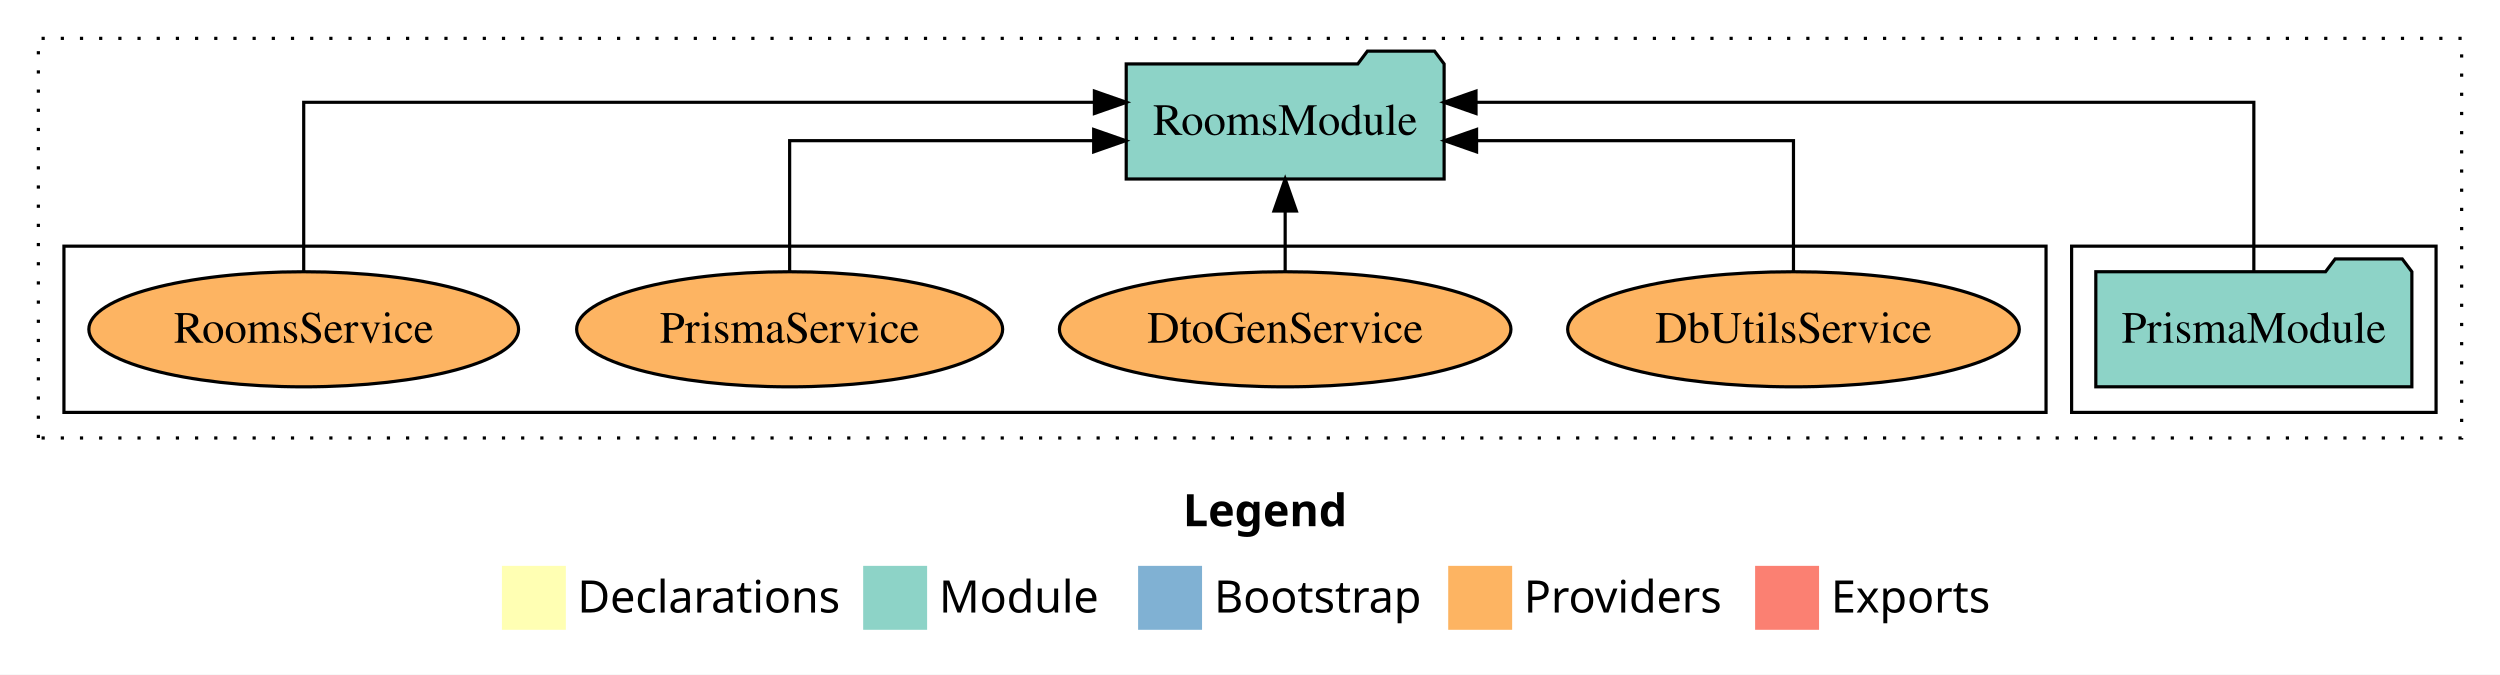
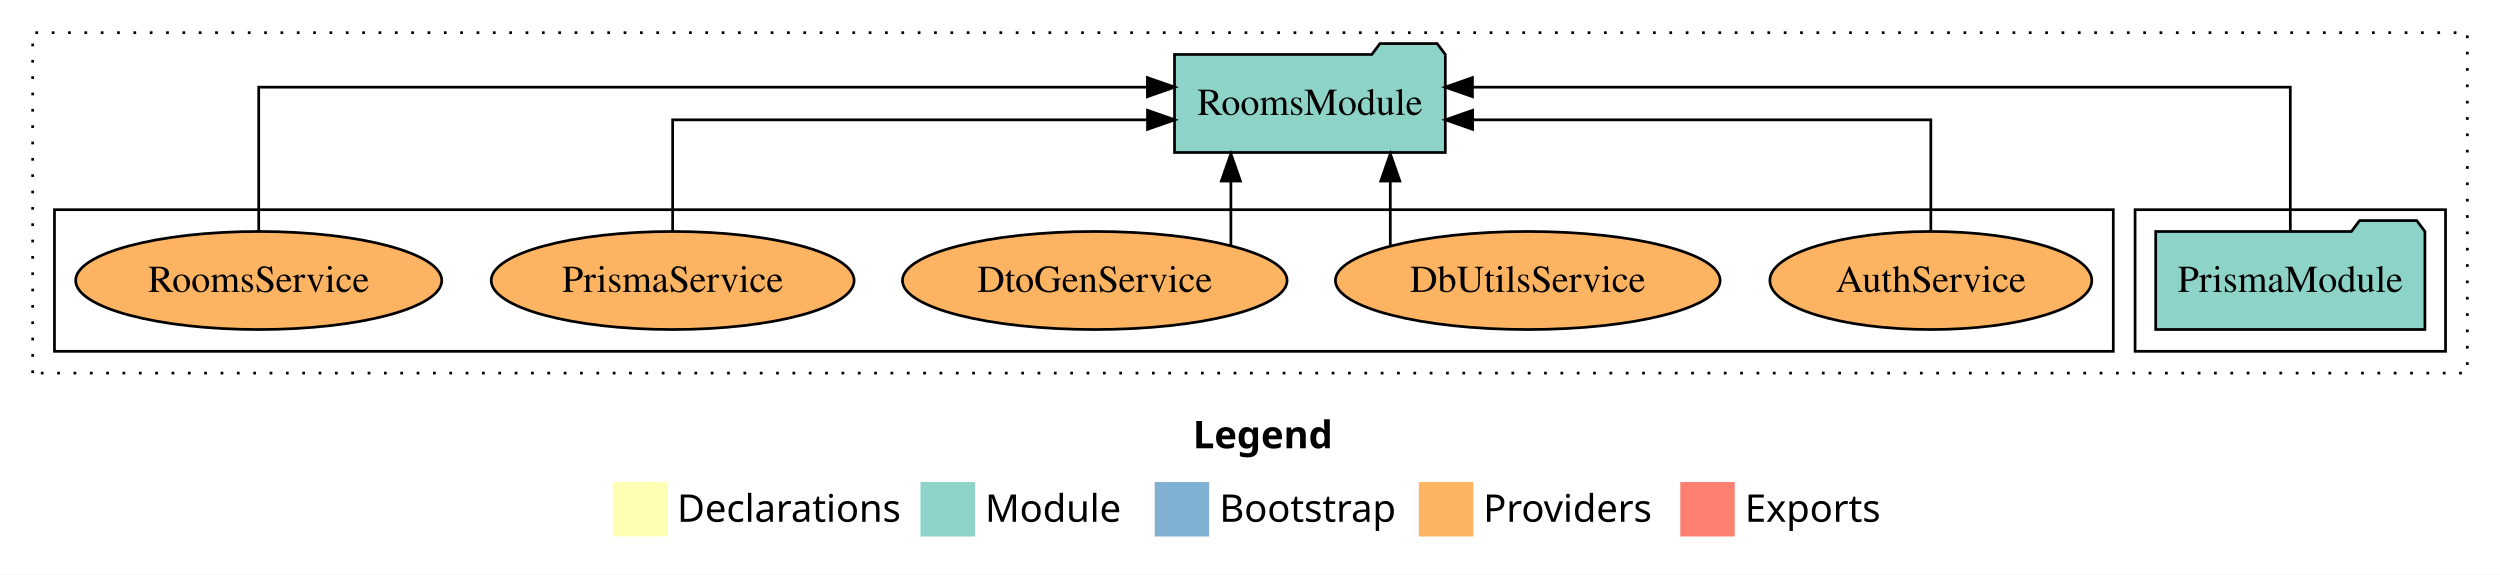
- <svg xmlns="http://www.w3.org/2000/svg" width="782pt" height="211pt" viewBox="0.00 0.00 782.00 211.00">
+ <svg xmlns="http://www.w3.org/2000/svg" width="918pt" height="211pt" viewBox="0.00 0.00 918.00 211.00">
  <g id="graph0" class="graph" transform="scale(1 1) rotate(0) translate(4 207)">
-     <polygon fill="white" stroke="transparent" points="-4,4 -4,-207 778,-207 778,4 -4,4" />
-     <text text-anchor="start" x="366.01" y="-42.4" font-family="Times-12" font-weight="bold" font-size="14.00">Legend</text>
-     <polygon fill="#ffffb3" stroke="transparent" points="153,-10 153,-30 173,-30 173,-10 153,-10" />
-     <text text-anchor="start" x="176.63" y="-15.4" font-family="Times-12" font-size="14.00">  Declarations</text>
-     <polygon fill="#8dd3c7" stroke="transparent" points="266,-10 266,-30 286,-30 286,-10 266,-10" />
-     <text text-anchor="start" x="289.73" y="-15.4" font-family="Times-12" font-size="14.00">  Module</text>
-     <polygon fill="#80b1d3" stroke="transparent" points="352,-10 352,-30 372,-30 372,-10 352,-10" />
-     <text text-anchor="start" x="375.78" y="-15.4" font-family="Times-12" font-size="14.00">  Bootstrap</text>
-     <polygon fill="#fdb462" stroke="transparent" points="449,-10 449,-30 469,-30 469,-10 449,-10" />
-     <text text-anchor="start" x="472.67" y="-15.4" font-family="Times-12" font-size="14.00">  Providers</text>
-     <polygon fill="#fb8072" stroke="transparent" points="545,-10 545,-30 565,-30 565,-10 545,-10" />
-     <text text-anchor="start" x="568.73" y="-15.4" font-family="Times-12" font-size="14.00">  Exports</text>
+     <polygon fill="white" stroke="transparent" points="-4,4 -4,-207 914,-207 914,4 -4,4" />
+     <text text-anchor="start" x="434.01" y="-42.4" font-family="Times-12" font-weight="bold" font-size="14.00">Legend</text>
+     <polygon fill="#ffffb3" stroke="transparent" points="221,-10 221,-30 241,-30 241,-10 221,-10" />
+     <text text-anchor="start" x="244.63" y="-15.4" font-family="Times-12" font-size="14.00">  Declarations</text>
+     <polygon fill="#8dd3c7" stroke="transparent" points="334,-10 334,-30 354,-30 354,-10 334,-10" />
+     <text text-anchor="start" x="357.73" y="-15.4" font-family="Times-12" font-size="14.00">  Module</text>
+     <polygon fill="#80b1d3" stroke="transparent" points="420,-10 420,-30 440,-30 440,-10 420,-10" />
+     <text text-anchor="start" x="443.78" y="-15.4" font-family="Times-12" font-size="14.00">  Bootstrap</text>
+     <polygon fill="#fdb462" stroke="transparent" points="517,-10 517,-30 537,-30 537,-10 517,-10" />
+     <text text-anchor="start" x="540.67" y="-15.4" font-family="Times-12" font-size="14.00">  Providers</text>
+     <polygon fill="#fb8072" stroke="transparent" points="613,-10 613,-30 633,-30 633,-10 613,-10" />
+     <text text-anchor="start" x="636.73" y="-15.4" font-family="Times-12" font-size="14.00">  Exports</text>
    <g id="clust1" class="cluster">
-       <polygon fill="none" stroke="black" stroke-dasharray="1,5" points="8,-70 8,-195 766,-195 766,-70 8,-70" />
+       <polygon fill="none" stroke="black" stroke-dasharray="1,5" points="8,-70 8,-195 902,-195 902,-70 8,-70" />
    </g>
    <g id="clust3" class="cluster">
-       <polygon fill="none" stroke="black" points="644,-78 644,-130 758,-130 758,-78 644,-78" />
+       <polygon fill="none" stroke="black" points="780,-78 780,-130 894,-130 894,-78 780,-78" />
    </g>
    <g id="clust6" class="cluster">
-       <polygon fill="none" stroke="black" points="16,-78 16,-130 636,-130 636,-78 16,-78" />
+       <polygon fill="none" stroke="black" points="16,-78 16,-130 772,-130 772,-78 16,-78" />
    </g>
    <g id="node1" class="node">
-       <polygon fill="#8dd3c7" stroke="black" points="750.43,-122 747.43,-126 726.43,-126 723.43,-122 651.57,-122 651.57,-86 750.43,-86 750.43,-122" />
-       <text text-anchor="middle" x="701" y="-99.8" font-family="Times,serif" font-size="14.00">PrismaModule</text>
+       <polygon fill="#8dd3c7" stroke="black" points="886.43,-122 883.43,-126 862.43,-126 859.43,-122 787.57,-122 787.57,-86 886.43,-86 886.43,-122" />
+       <text text-anchor="middle" x="837" y="-99.8" font-family="Times,serif" font-size="14.00">PrismaModule</text>
    </g>
    <g id="node2" class="node">
-       <polygon fill="#8dd3c7" stroke="black" points="447.72,-187 444.72,-191 423.72,-191 420.72,-187 348.28,-187 348.28,-151 447.72,-151 447.72,-187" />
-       <text text-anchor="middle" x="398" y="-164.8" font-family="Times,serif" font-size="14.00">RoomsModule</text>
+       <polygon fill="#8dd3c7" stroke="black" points="526.72,-187 523.72,-191 502.72,-191 499.72,-187 427.28,-187 427.28,-151 526.72,-151 526.72,-187" />
+       <text text-anchor="middle" x="477" y="-164.8" font-family="Times,serif" font-size="14.00">RoomsModule</text>
    </g>
    <g id="edge1" class="edge">
-       <path fill="none" stroke="black" d="M701,-122.28C701,-143.32 701,-175 701,-175 701,-175 457.69,-175 457.69,-175" />
-       <polygon fill="black" stroke="black" points="457.7,-171.5 447.69,-175 457.69,-178.5 457.7,-171.5" />
+       <path fill="none" stroke="black" d="M837,-122.28C837,-143.32 837,-175 837,-175 837,-175 536.68,-175 536.68,-175" />
+       <polygon fill="black" stroke="black" points="536.68,-171.5 526.68,-175 536.68,-178.5 536.68,-171.5" />
    </g>
    <g id="node3" class="node">
+       <ellipse fill="#fdb462" stroke="black" cx="705" cy="-104" rx="59.11" ry="18" />
+       <text text-anchor="middle" x="705" y="-99.8" font-family="Times,serif" font-size="14.00">AuthService</text>
+     </g>
+     <g id="edge2" class="edge">
+       <path fill="none" stroke="black" d="M705,-122.02C705,-139.37 705,-163 705,-163 705,-163 536.75,-163 536.75,-163" />
+       <polygon fill="black" stroke="black" points="536.75,-159.5 526.75,-163 536.75,-166.5 536.75,-159.5" />
+     </g>
+     <g id="node4" class="node">
      <ellipse fill="#fdb462" stroke="black" cx="557" cy="-104" rx="70.64" ry="18" />
      <text text-anchor="middle" x="557" y="-99.8" font-family="Times,serif" font-size="14.00">DbUtilsService</text>
    </g>
-     <g id="edge2" class="edge">
-       <path fill="none" stroke="black" d="M557,-122.02C557,-139.37 557,-163 557,-163 557,-163 457.87,-163 457.87,-163" />
-       <polygon fill="black" stroke="black" points="457.87,-159.5 447.87,-163 457.87,-166.5 457.87,-159.5" />
+     <g id="edge3" class="edge">
+       <path fill="none" stroke="black" d="M506.52,-116.84C506.52,-116.84 506.52,-140.52 506.52,-140.52" />
+       <polygon fill="black" stroke="black" points="503.02,-140.52 506.52,-150.52 510.02,-140.52 503.02,-140.52" />
    </g>
-     <g id="node4" class="node">
+     <g id="node5" class="node">
      <ellipse fill="#fdb462" stroke="black" cx="398" cy="-104" rx="70.62" ry="18" />
      <text text-anchor="middle" x="398" y="-99.8" font-family="Times,serif" font-size="14.00">DtoGenService</text>
    </g>
-     <g id="edge3" class="edge">
-       <path fill="none" stroke="black" d="M398,-122.11C398,-122.11 398,-140.99 398,-140.99" />
-       <polygon fill="black" stroke="black" points="394.5,-140.99 398,-150.99 401.5,-140.99 394.5,-140.99" />
+     <g id="edge4" class="edge">
+       <path fill="none" stroke="black" d="M447.98,-116.84C447.98,-116.84 447.98,-140.52 447.98,-140.52" />
+       <polygon fill="black" stroke="black" points="444.48,-140.52 447.98,-150.52 451.48,-140.52 444.48,-140.52" />
    </g>
-     <g id="node5" class="node">
+     <g id="node6" class="node">
      <ellipse fill="#fdb462" stroke="black" cx="243" cy="-104" rx="66.63" ry="18" />
      <text text-anchor="middle" x="243" y="-99.8" font-family="Times,serif" font-size="14.00">PrismaService</text>
    </g>
-     <g id="edge4" class="edge">
-       <path fill="none" stroke="black" d="M243,-122.02C243,-139.37 243,-163 243,-163 243,-163 338.1,-163 338.1,-163" />
-       <polygon fill="black" stroke="black" points="338.1,-166.5 348.1,-163 338.1,-159.5 338.1,-166.5" />
+     <g id="edge5" class="edge">
+       <path fill="none" stroke="black" d="M243,-122.02C243,-139.37 243,-163 243,-163 243,-163 417.37,-163 417.37,-163" />
+       <polygon fill="black" stroke="black" points="417.37,-166.5 427.37,-163 417.37,-159.5 417.37,-166.5" />
    </g>
-     <g id="node6" class="node">
+     <g id="node7" class="node">
      <ellipse fill="#fdb462" stroke="black" cx="91" cy="-104" rx="67.21" ry="18" />
      <text text-anchor="middle" x="91" y="-99.8" font-family="Times,serif" font-size="14.00">RoomsService</text>
    </g>
-     <g id="edge5" class="edge">
-       <path fill="none" stroke="black" d="M91,-122.28C91,-143.32 91,-175 91,-175 91,-175 338.33,-175 338.33,-175" />
-       <polygon fill="black" stroke="black" points="338.33,-178.5 348.33,-175 338.33,-171.5 338.33,-178.5" />
+     <g id="edge6" class="edge">
+       <path fill="none" stroke="black" d="M91,-122.28C91,-143.32 91,-175 91,-175 91,-175 417.33,-175 417.33,-175" />
+       <polygon fill="black" stroke="black" points="417.33,-178.5 427.33,-175 417.33,-171.5 417.33,-178.5" />
    </g>
  </g>
</svg>
